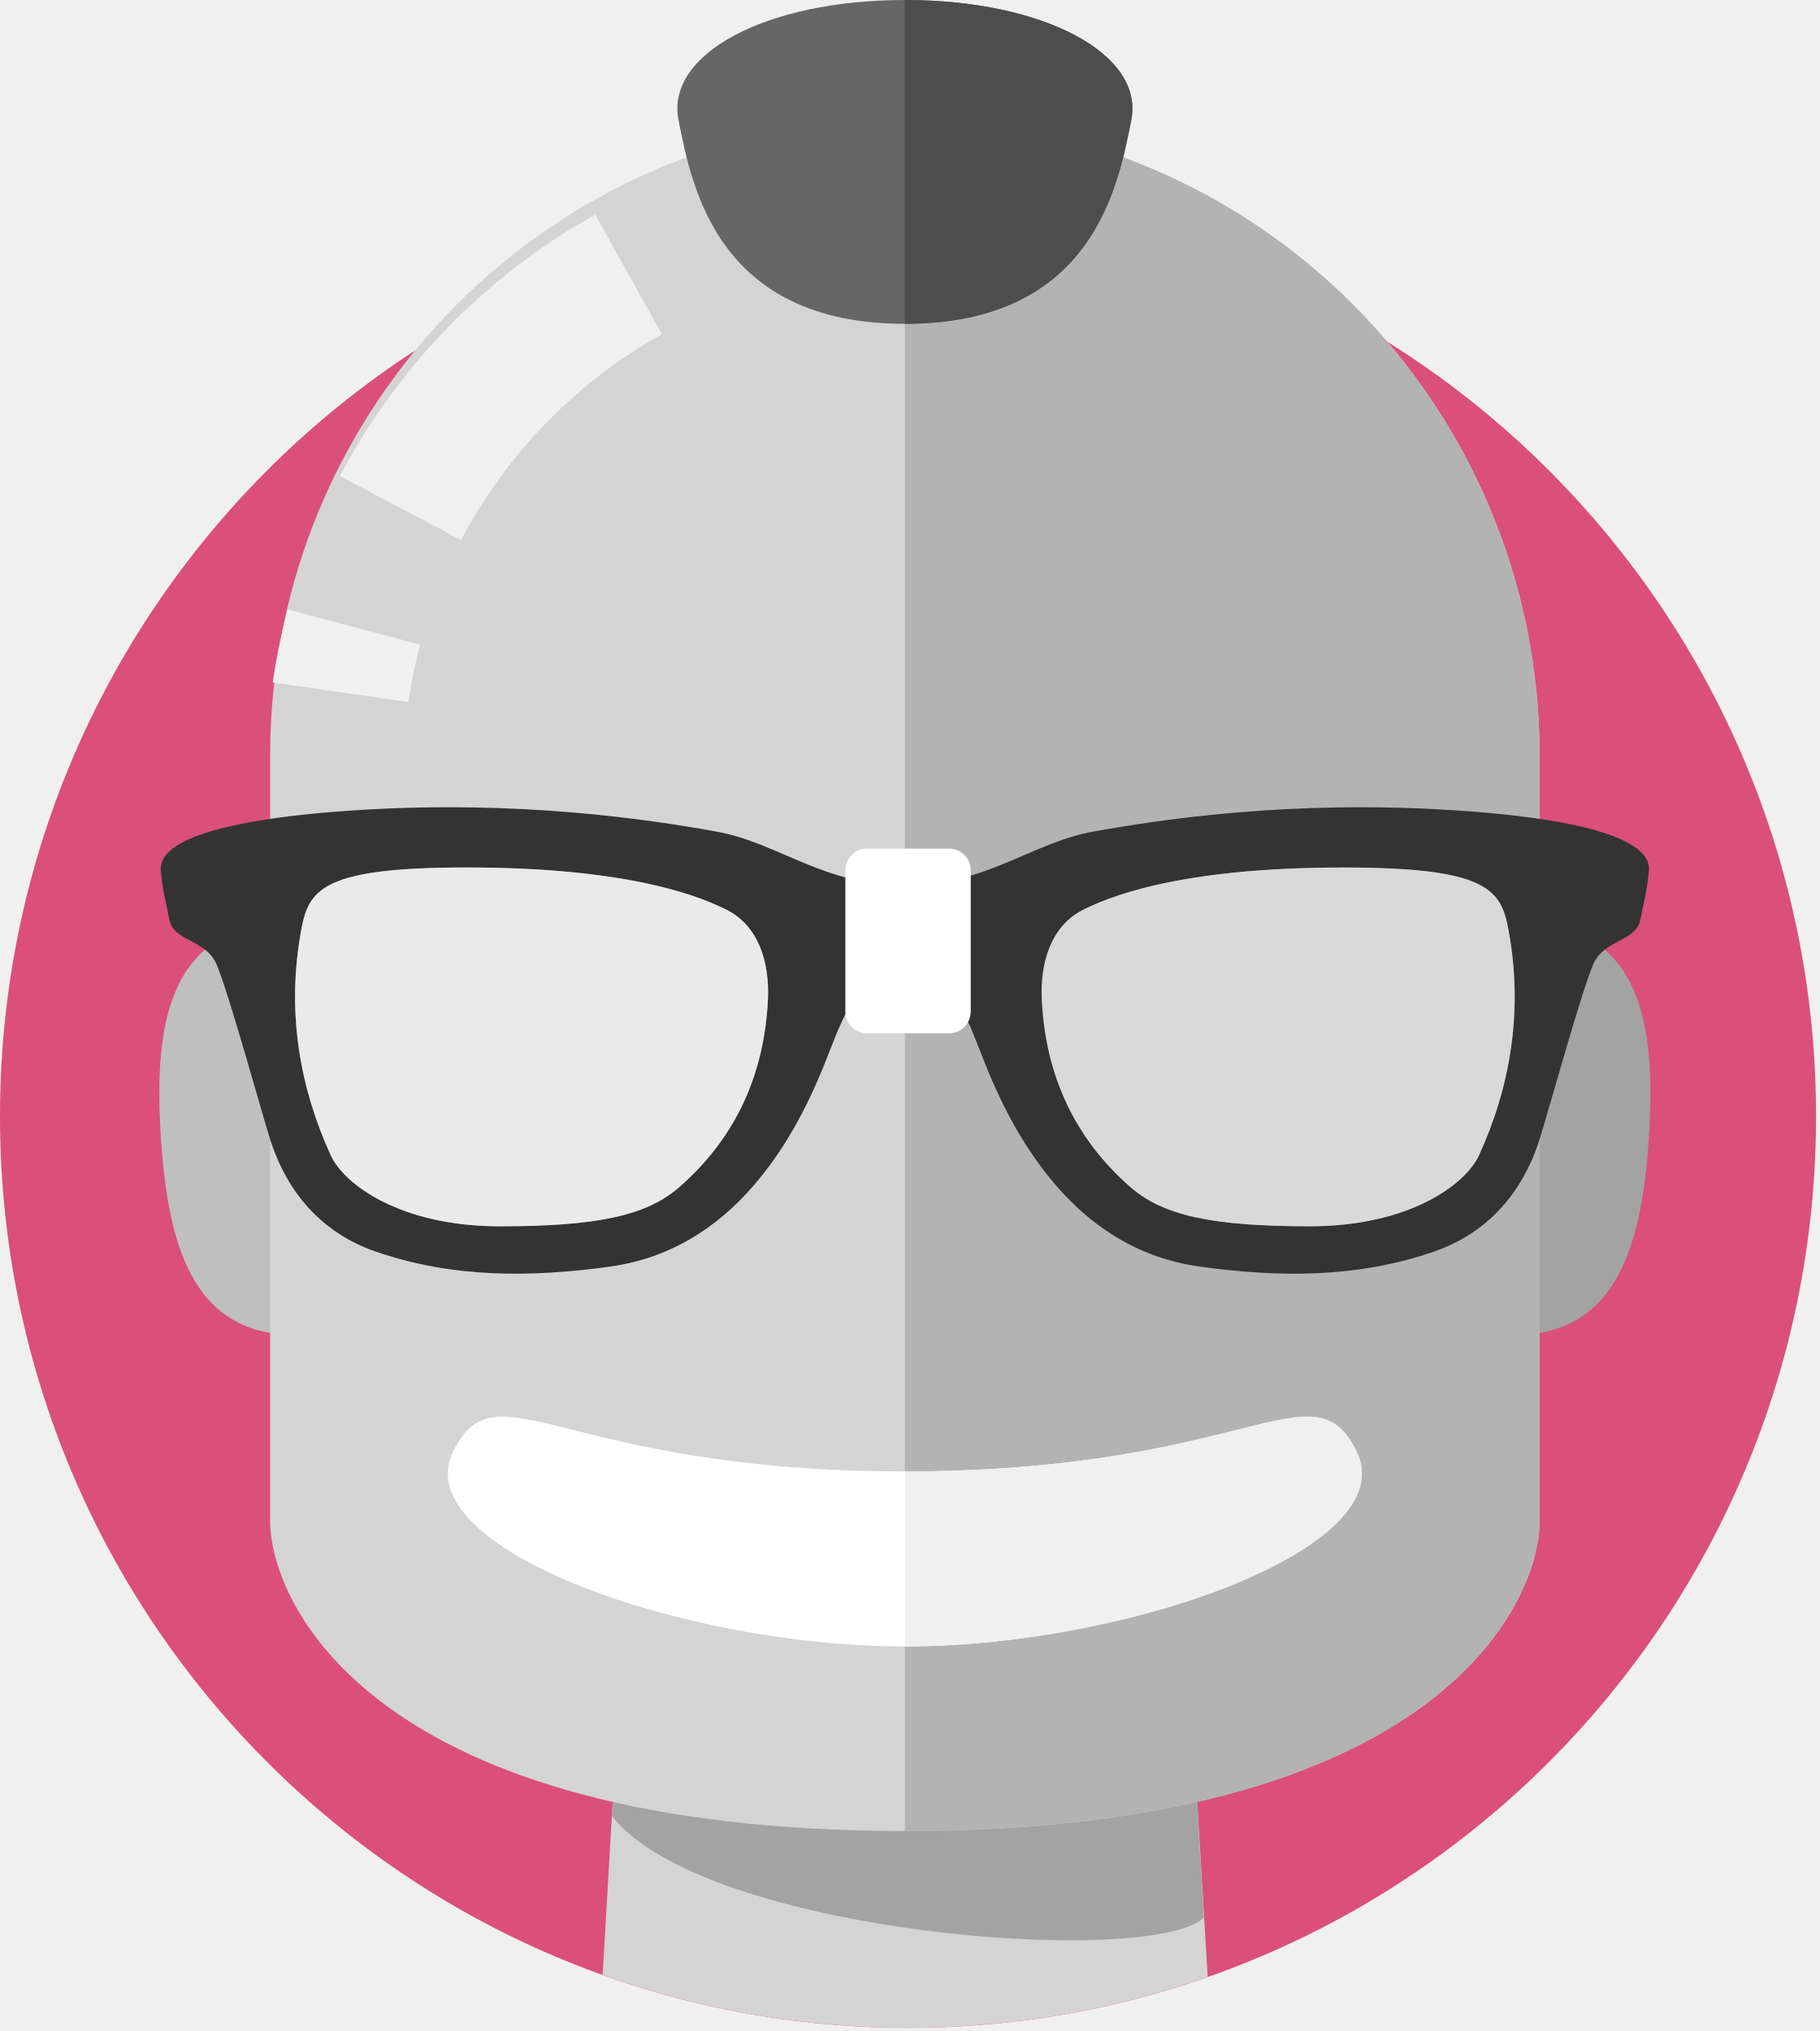
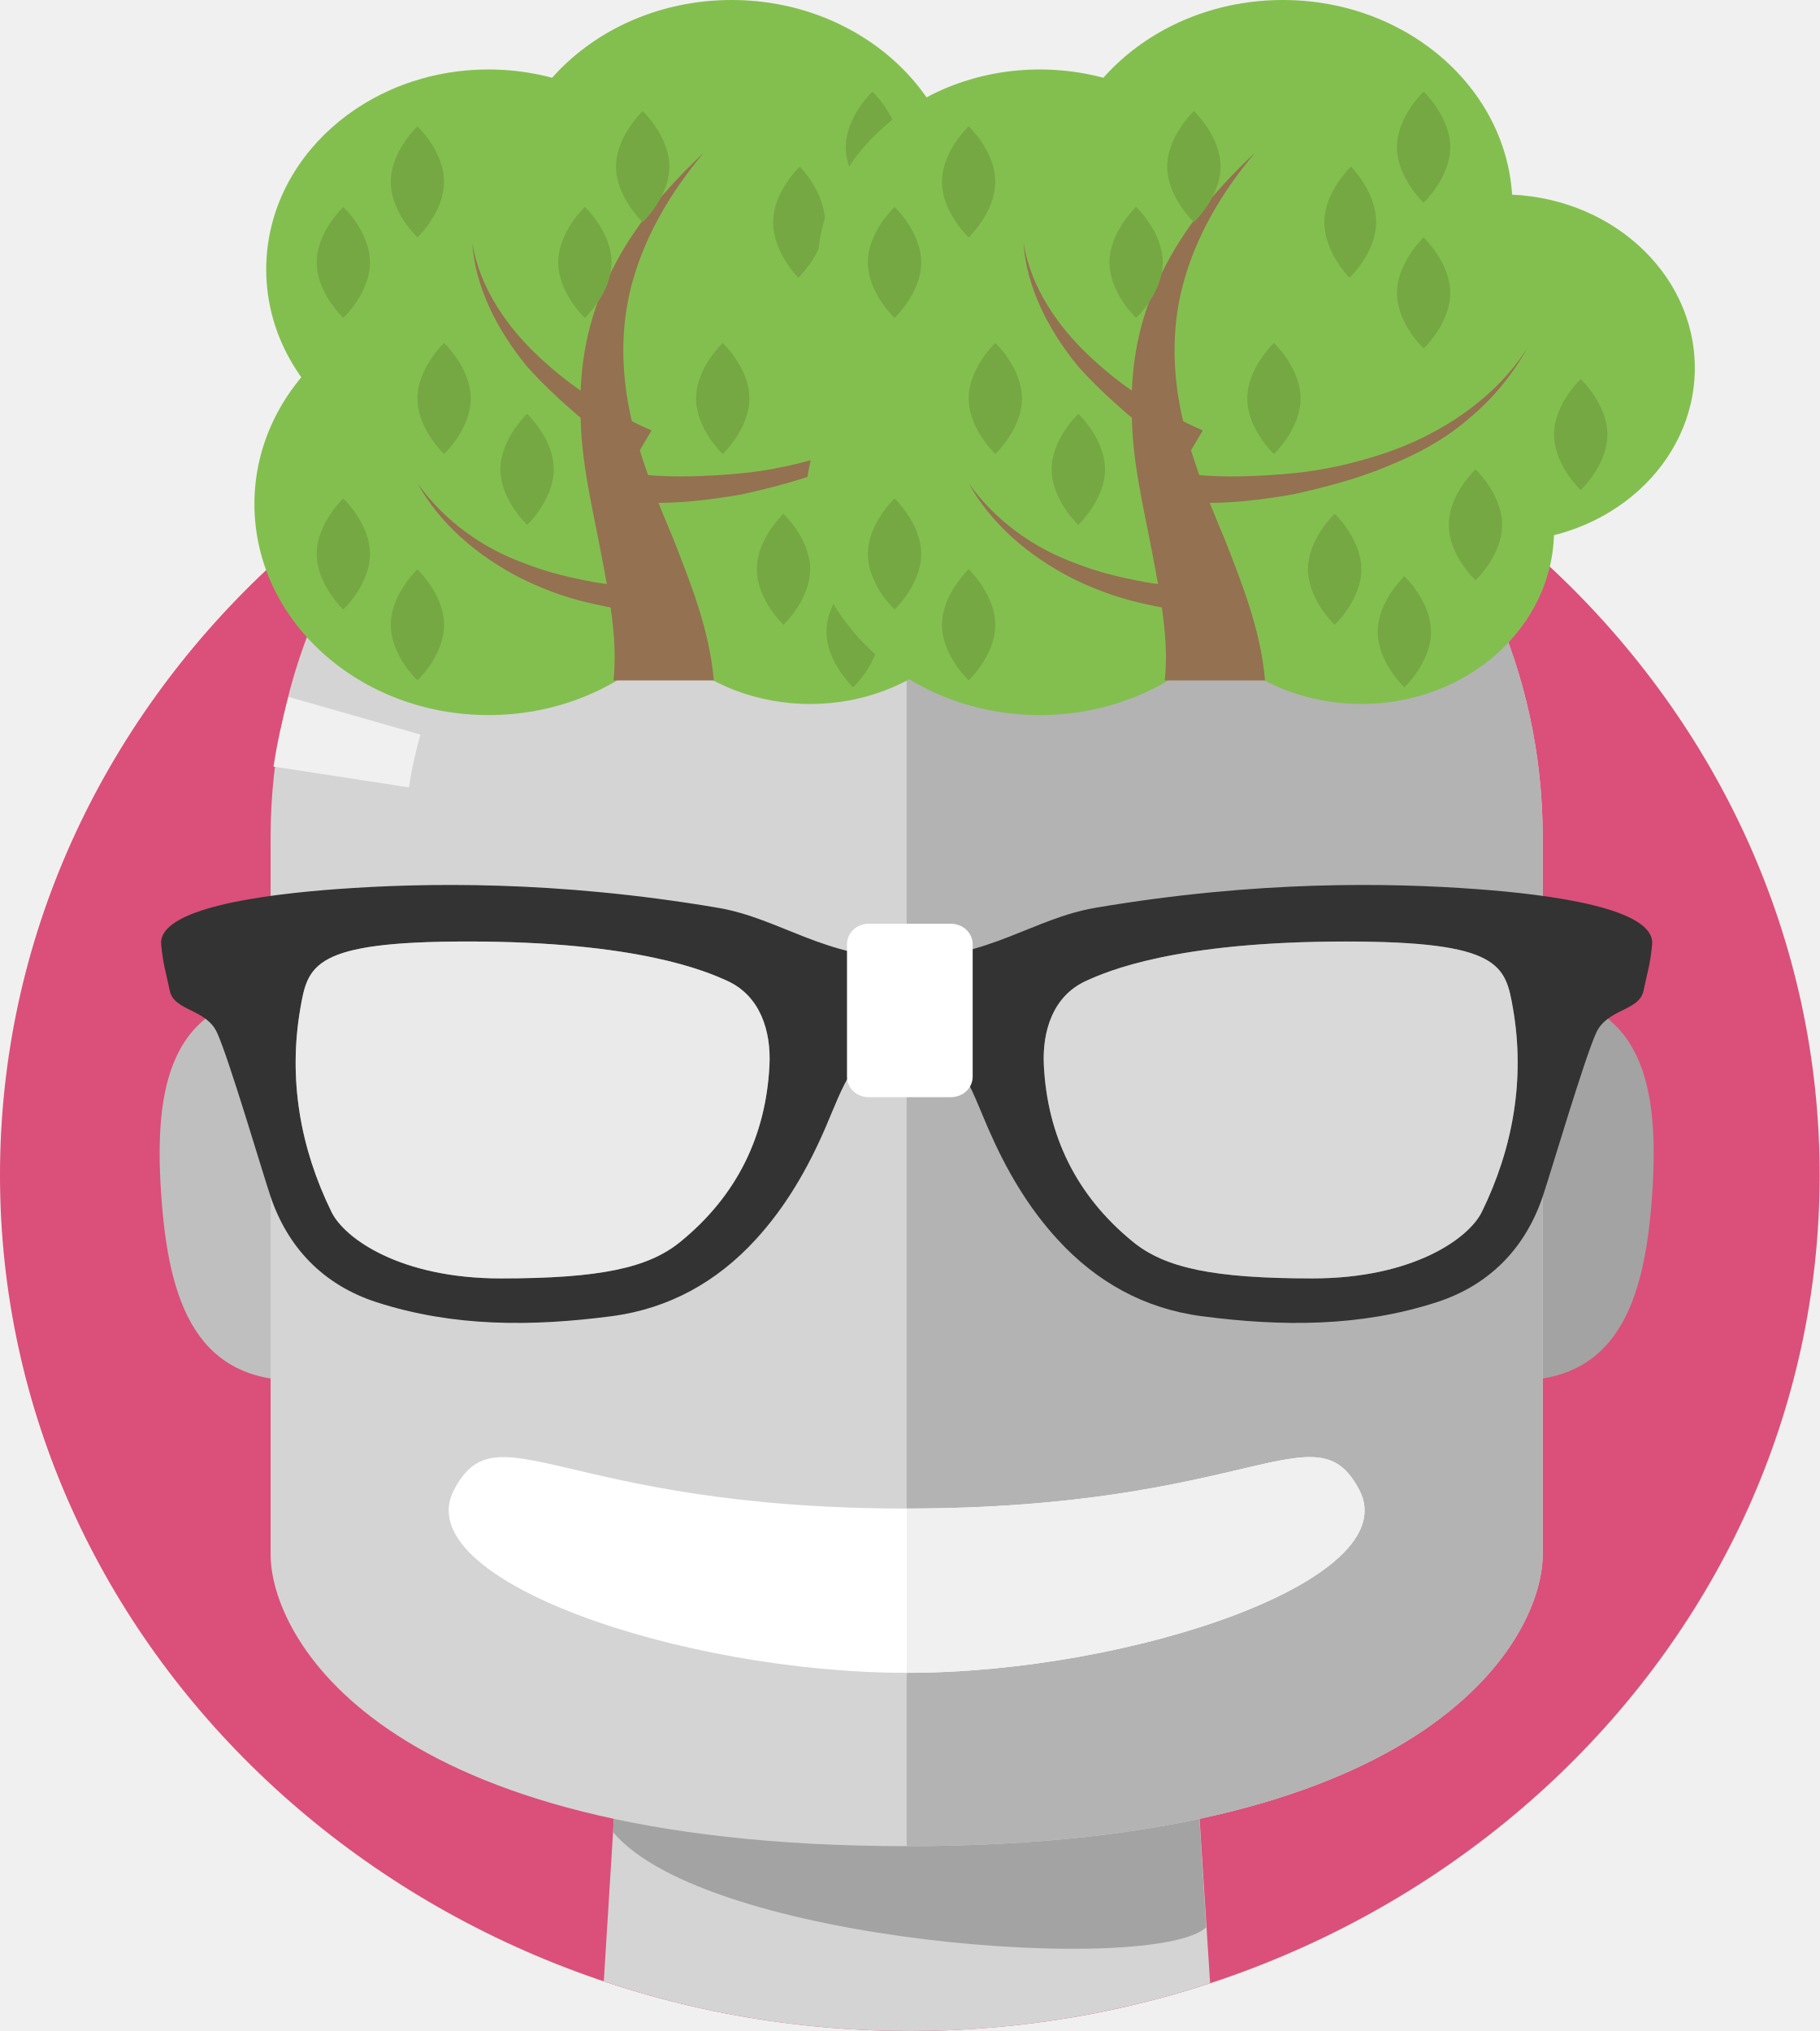
<svg xmlns="http://www.w3.org/2000/svg" width="43" height="48" viewBox="0 0 43 48" fill="none">
-   <path d="M21.458 47.926C33.308 47.926 42.915 38.28 42.915 26.381C42.915 14.481 33.308 4.835 21.458 4.835C9.607 4.835 0 14.481 0 26.381C0 38.28 9.607 47.926 21.458 47.926Z" fill="#DA507A" />
-   <path fill-rule="evenodd" clip-rule="evenodd" d="M14.24 46.675C16.496 47.484 18.925 47.926 21.458 47.926C23.939 47.926 26.322 47.501 28.539 46.723L28.154 40.286H14.613L14.24 46.675Z" fill="#D4D4D4" />
-   <path fill-rule="evenodd" clip-rule="evenodd" d="M36.09 21.786C33.407 21.613 34.311 23.865 34.139 26.559C33.967 29.254 32.782 31.371 35.466 31.544C38.15 31.717 38.792 29.565 38.965 26.87C39.136 24.176 38.774 21.959 36.09 21.786Z" fill="#A3A3A3" />
-   <path fill-rule="evenodd" clip-rule="evenodd" d="M28.447 45.318L28.153 40.286H14.613L14.459 42.92C16.664 45.723 27.223 46.513 28.447 45.318V45.318Z" fill="#A3A3A3" />
-   <path fill-rule="evenodd" clip-rule="evenodd" d="M6.676 21.786C9.359 21.613 8.455 23.865 8.627 26.559C8.799 29.254 9.984 31.371 7.3 31.544C4.616 31.717 3.974 29.565 3.801 26.87C3.629 24.176 3.992 21.959 6.676 21.786Z" fill="#BFBFBF" />
-   <path fill-rule="evenodd" clip-rule="evenodd" d="M21.383 2.804C13.098 2.804 6.383 9.547 6.383 17.865V35.936C6.383 37.926 8.849 43.273 21.383 43.273C33.917 43.273 36.383 37.927 36.383 35.937V17.866C36.383 9.547 29.668 2.804 21.383 2.804Z" fill="#D4D4D4" />
-   <path fill-rule="evenodd" clip-rule="evenodd" d="M21.383 43.273C33.917 43.273 36.383 37.927 36.383 35.937V17.866C36.383 9.547 29.668 2.804 21.383 2.804V43.273Z" fill="#B3B3B3" />
-   <path d="M8.363 14.82C8.228 15.327 8.122 15.842 8.047 16.361" stroke="#F0F0F0" stroke-width="3.238" />
-   <path d="M14.854 6.486C12.563 7.763 10.691 9.681 9.463 12.007" stroke="#F0F0F0" stroke-width="3.238" />
-   <path fill-rule="evenodd" clip-rule="evenodd" d="M34.809 19.181C32.775 19.023 29.662 18.959 25.832 19.654C24.367 19.919 23.317 20.924 21.383 20.924C19.449 20.924 18.399 19.919 16.934 19.654C13.104 18.959 9.991 19.023 7.956 19.181C6.225 19.316 3.714 19.661 3.801 20.58C3.851 21.108 3.903 21.222 4.004 21.741C4.104 22.255 4.862 22.19 5.121 22.799C5.4 23.453 6.177 26.267 6.376 26.903C6.776 28.181 7.604 29.14 8.884 29.581C10.698 30.207 12.546 30.194 14.421 29.933C15.789 29.742 16.912 29.06 17.817 28.009C18.534 27.176 19.044 26.225 19.457 25.213C19.662 24.711 19.836 24.188 20.111 23.727C20.274 23.454 20.588 23.138 20.87 23.096C21.06 23.068 21.229 23.046 21.383 23.035C21.536 23.046 21.706 23.068 21.895 23.096C22.178 23.137 22.491 23.454 22.654 23.727C22.93 24.188 23.104 24.711 23.308 25.213C23.721 26.225 24.231 27.176 24.948 28.009C25.853 29.06 26.976 29.742 28.345 29.933C30.219 30.194 32.067 30.207 33.881 29.582C35.161 29.14 35.989 28.181 36.389 26.902C36.589 26.267 37.365 23.453 37.645 22.799C37.904 22.191 38.661 22.256 38.762 21.741C38.863 21.222 38.914 21.108 38.964 20.58C39.052 19.661 36.541 19.316 34.809 19.181ZM18.147 23.616C18.064 25.382 17.39 26.89 16.048 28.059C15.29 28.719 14.149 28.982 11.809 28.982C9.441 28.982 8.124 27.975 7.819 27.31C7.081 25.703 6.796 23.965 7.082 22.193C7.26 21.093 7.384 20.501 11.024 20.501C15.056 20.501 16.66 21.254 17.151 21.492C17.933 21.872 18.187 22.757 18.147 23.616ZM34.947 27.31C34.641 27.975 33.325 28.982 30.956 28.982C28.616 28.982 27.476 28.72 26.718 28.059C25.376 26.89 24.701 25.382 24.619 23.616C24.578 22.758 24.832 21.872 25.614 21.492C26.106 21.254 27.709 20.502 31.742 20.502C35.381 20.502 35.505 21.093 35.684 22.194C35.97 23.965 35.685 25.703 34.947 27.31V27.31Z" fill="#333333" />
-   <path opacity="0.5" fill-rule="evenodd" clip-rule="evenodd" d="M18.147 23.617C18.064 25.383 17.389 26.891 16.048 28.06C15.29 28.72 14.149 28.982 11.809 28.982C9.44 28.982 8.124 27.976 7.819 27.31C7.081 25.704 6.796 23.966 7.082 22.194C7.26 21.093 7.384 20.502 11.023 20.502C15.056 20.502 16.66 21.254 17.151 21.493C17.933 21.872 18.187 22.758 18.147 23.617H18.147ZM34.947 27.31C34.641 27.976 33.325 28.982 30.956 28.982C28.616 28.982 27.476 28.72 26.718 28.059C25.376 26.891 24.701 25.383 24.619 23.617C24.578 22.758 24.832 21.872 25.614 21.493C26.106 21.255 27.709 20.502 31.742 20.502C35.381 20.502 35.505 21.093 35.683 22.195C35.97 23.966 35.685 25.704 34.947 27.311V27.31Z" fill="white" />
-   <path fill-rule="evenodd" clip-rule="evenodd" d="M22.939 23.907C22.939 23.974 22.926 24.041 22.9 24.103C22.875 24.166 22.837 24.222 22.79 24.27C22.742 24.317 22.686 24.355 22.624 24.381C22.562 24.407 22.495 24.42 22.428 24.42H20.487C20.351 24.42 20.221 24.366 20.125 24.27C20.03 24.174 19.976 24.043 19.976 23.907V20.569C19.976 20.502 19.989 20.435 20.015 20.372C20.04 20.31 20.078 20.254 20.125 20.206C20.173 20.158 20.229 20.12 20.291 20.095C20.353 20.069 20.42 20.056 20.487 20.056H22.428C22.495 20.056 22.562 20.069 22.624 20.095C22.686 20.12 22.742 20.158 22.79 20.206C22.837 20.253 22.875 20.31 22.901 20.372C22.926 20.435 22.939 20.502 22.939 20.569V23.907Z" fill="white" />
-   <path fill-rule="evenodd" clip-rule="evenodd" d="M32.056 34.302C31.022 32.209 29.526 34.775 21.383 34.775C13.239 34.775 11.744 32.209 10.709 34.302C9.591 36.566 16.086 38.911 21.383 38.911C26.68 38.911 33.175 36.566 32.056 34.302Z" fill="white" />
-   <path fill-rule="evenodd" clip-rule="evenodd" d="M32.056 34.302C31.022 32.209 29.526 34.775 21.383 34.775V38.911C26.68 38.911 33.175 36.566 32.056 34.302V34.302Z" fill="#F0F0F0" />
-   <path fill-rule="evenodd" clip-rule="evenodd" d="M21.383 0C18.098 0 15.724 1.275 16.034 2.838C16.343 4.4 16.947 7.653 21.383 7.653C25.82 7.653 26.423 4.4 26.733 2.838C27.042 1.275 24.668 0 21.383 0Z" fill="#666666" />
-   <path fill-rule="evenodd" clip-rule="evenodd" d="M21.383 0C24.668 0 27.042 1.275 26.733 2.838C26.423 4.401 25.82 7.653 21.383 7.653V0Z" fill="#4D4D4D" />
+   <path d="M21.5 48C33.374 48 43 38.943 43 27.771C43 16.598 33.374 7.541 21.5 7.541C9.626 7.541 0 16.598 0 27.771C0 38.943 9.626 48 21.5 48Z" fill="#DA507A" />
+   <path fill-rule="evenodd" clip-rule="evenodd" d="M14.268 46.826C16.528 47.585 18.962 48 21.5 48C23.986 48 26.374 47.602 28.596 46.871L28.209 40.827H14.641L14.268 46.826Z" fill="#D4D4D4" />
+   <path fill-rule="evenodd" clip-rule="evenodd" d="M36.161 23.456C33.473 23.294 34.379 25.408 34.206 27.938C34.034 30.468 32.847 32.456 35.536 32.618C38.225 32.781 38.869 30.76 39.042 28.23C39.214 25.7 38.85 23.619 36.161 23.456Z" fill="#A3A3A3" />
+   <path fill-rule="evenodd" clip-rule="evenodd" d="M28.503 45.551L28.209 40.827H14.641L14.487 43.3C16.697 45.932 27.276 46.673 28.503 45.551V45.551Z" fill="#A3A3A3" />
+   <path fill-rule="evenodd" clip-rule="evenodd" d="M6.689 23.456C9.378 23.294 8.472 25.408 8.644 27.938C8.817 30.468 10.004 32.456 7.314 32.618C4.625 32.781 3.982 30.76 3.809 28.23C3.636 25.7 4 23.619 6.689 23.456V23.456Z" fill="#BFBFBF" />
+   <path fill-rule="evenodd" clip-rule="evenodd" d="M21.425 5.634C13.124 5.634 6.395 11.965 6.395 19.776V36.743C6.395 38.611 8.867 43.631 21.425 43.631C33.984 43.631 36.455 38.612 36.455 36.743V19.776C36.455 11.965 29.726 5.634 21.425 5.634V5.634Z" fill="#D4D4D4" />
+   <path fill-rule="evenodd" clip-rule="evenodd" d="M21.425 43.631C33.984 43.631 36.455 38.612 36.455 36.743V19.776C36.455 11.965 29.726 5.634 21.425 5.634V43.631Z" fill="#B3B3B3" />
+   <path d="M8.379 16.916C8.243 17.392 8.138 17.875 8.063 18.363" stroke="#F0F0F0" stroke-width="3.238" />
+   <path d="M14.883 9.091C12.588 10.289 10.712 12.09 9.482 14.275" stroke="#F0F0F0" stroke-width="3.238" />
+   <path fill-rule="evenodd" clip-rule="evenodd" d="M34.878 21.012C32.84 20.863 29.721 20.803 25.883 21.455C24.415 21.705 23.363 22.648 21.425 22.648C19.488 22.648 18.435 21.705 16.968 21.455C13.13 20.803 10.011 20.863 7.972 21.012C6.238 21.138 3.722 21.462 3.809 22.325C3.859 22.821 3.91 22.928 4.012 23.415C4.112 23.898 4.871 23.837 5.131 24.409C5.411 25.023 6.189 27.665 6.388 28.262C6.789 29.462 7.619 30.363 8.902 30.777C10.719 31.364 12.571 31.352 14.449 31.107C15.82 30.927 16.946 30.287 17.852 29.301C18.57 28.519 19.082 27.625 19.495 26.676C19.7 26.204 19.875 25.712 20.151 25.28C20.314 25.024 20.628 24.727 20.911 24.688C21.101 24.661 21.27 24.64 21.425 24.631C21.579 24.64 21.749 24.661 21.939 24.688C22.222 24.727 22.535 25.024 22.699 25.28C22.975 25.713 23.149 26.204 23.354 26.676C23.768 27.625 24.279 28.519 24.998 29.3C25.904 30.287 27.029 30.927 28.401 31.107C30.279 31.352 32.13 31.364 33.948 30.777C35.23 30.363 36.06 29.462 36.461 28.262C36.661 27.664 37.439 25.023 37.719 24.409C37.979 23.837 38.738 23.899 38.838 23.415C38.939 22.928 38.991 22.821 39.041 22.325C39.129 21.463 36.613 21.138 34.878 21.012V21.012ZM18.183 25.176C18.1 26.834 17.424 28.25 16.079 29.347C15.32 29.968 14.177 30.214 11.832 30.214C9.459 30.214 8.14 29.269 7.834 28.644C7.095 27.136 6.809 25.503 7.096 23.84C7.274 22.806 7.398 22.251 11.045 22.251C15.086 22.251 16.692 22.958 17.185 23.181C17.968 23.538 18.223 24.369 18.183 25.176V25.176ZM35.016 28.644C34.709 29.269 33.391 30.214 31.017 30.214C28.673 30.214 27.53 29.968 26.77 29.347C25.426 28.25 24.75 26.834 24.667 25.176C24.627 24.37 24.881 23.538 25.665 23.182C26.157 22.958 27.764 22.252 31.805 22.252C35.451 22.252 35.575 22.806 35.754 23.84C36.041 25.503 35.755 27.136 35.016 28.644V28.644Z" fill="#333333" />
+   <path opacity="0.5" fill-rule="evenodd" clip-rule="evenodd" d="M18.183 25.175C18.1 26.834 17.424 28.25 16.079 29.347C15.32 29.967 14.177 30.213 11.832 30.213C9.459 30.213 8.14 29.268 7.834 28.643C7.094 27.136 6.809 25.503 7.096 23.84C7.274 22.806 7.398 22.251 11.045 22.251C15.086 22.251 16.692 22.957 17.185 23.181C17.968 23.538 18.223 24.369 18.183 25.175H18.183ZM35.016 28.643C34.709 29.268 33.391 30.213 31.017 30.213C28.673 30.213 27.53 29.967 26.77 29.347C25.426 28.25 24.75 26.834 24.667 25.175C24.627 24.369 24.881 23.538 25.665 23.182C26.157 22.958 27.764 22.251 31.805 22.251C35.451 22.251 35.575 22.806 35.754 23.84C36.041 25.503 35.755 27.136 35.016 28.644V28.643Z" fill="white" />
+   <path fill-rule="evenodd" clip-rule="evenodd" d="M22.985 25.448C22.985 25.511 22.971 25.574 22.946 25.632C22.92 25.691 22.882 25.744 22.834 25.789C22.787 25.834 22.73 25.869 22.668 25.893C22.606 25.917 22.54 25.93 22.473 25.93H20.527C20.391 25.93 20.261 25.879 20.165 25.789C20.069 25.698 20.015 25.576 20.015 25.448V22.314C20.015 22.251 20.028 22.188 20.054 22.13C20.08 22.071 20.118 22.018 20.165 21.973C20.213 21.928 20.269 21.893 20.331 21.869C20.393 21.844 20.46 21.832 20.527 21.832H22.473C22.54 21.832 22.606 21.844 22.669 21.869C22.731 21.893 22.787 21.928 22.835 21.973C22.882 22.018 22.92 22.071 22.946 22.13C22.971 22.188 22.985 22.251 22.985 22.314V25.448Z" fill="white" />
+   <path fill-rule="evenodd" clip-rule="evenodd" d="M32.119 35.208C31.083 33.243 29.584 35.652 21.425 35.652C13.265 35.652 11.767 33.243 10.73 35.208C9.61 37.333 16.118 39.535 21.425 39.535C26.732 39.535 33.24 37.333 32.119 35.208Z" fill="white" />
+   <path fill-rule="evenodd" clip-rule="evenodd" d="M32.119 35.208C31.083 33.243 29.584 35.652 21.425 35.652V39.535C26.732 39.535 33.24 37.333 32.119 35.208V35.208Z" fill="#F0F0F0" />
+   <path d="M11.545 16.9C14.601 16.9 17.078 14.667 17.078 11.912C17.078 9.157 14.601 6.924 11.545 6.924C8.489 6.924 6.012 9.157 6.012 11.912C6.012 14.667 8.489 16.9 11.545 16.9Z" fill="#83BF4F" />
+   <path d="M11.544 11.093C14.446 11.093 16.798 8.977 16.798 6.367C16.798 3.757 14.446 1.642 11.544 1.642C8.643 1.642 6.291 3.757 6.291 6.367C6.291 8.977 8.643 11.093 11.544 11.093Z" fill="#83BF4F" />
+   <path d="M17.288 9.779C20.286 9.779 22.717 7.59 22.717 4.89C22.717 2.189 20.286 0 17.288 0C14.29 0 11.86 2.189 11.86 4.89C11.86 7.59 14.29 9.779 17.288 9.779Z" fill="#83BF4F" />
+   <path d="M22.471 12.799C24.986 12.799 27.024 10.962 27.024 8.697C27.024 6.431 24.986 4.595 22.471 4.595C19.957 4.595 17.919 6.431 17.919 8.697C17.919 10.962 19.957 12.799 22.471 12.799Z" fill="#83BF4F" />
+   <path d="M19.145 16.638C21.659 16.638 23.697 14.801 23.697 12.536C23.697 10.27 21.659 8.434 19.145 8.434C16.63 8.434 14.592 10.27 14.592 12.536C14.592 14.801 16.63 16.638 19.145 16.638Z" fill="#83BF4F" />
+   <path d="M14.498 16.081C14.6 15.11 14.397 14.091 14.194 13.024C13.991 11.956 13.72 10.864 13.72 9.748C13.686 8.632 13.889 7.492 14.431 6.449C14.939 5.406 15.717 4.46 16.631 3.61C15.853 4.532 15.277 5.527 14.972 6.57C14.668 7.589 14.668 8.657 14.871 9.676C15.074 10.695 15.48 11.714 15.92 12.757C16.326 13.8 16.767 14.892 16.868 16.081H14.498Z" fill="#947151" />
+   <path d="M15.257 11.224C15.958 11.29 16.728 11.257 17.463 11.191C18.199 11.125 18.934 10.961 19.635 10.732C20.335 10.502 21.001 10.174 21.596 9.747C22.191 9.32 22.717 8.795 23.102 8.172C22.752 8.795 22.296 9.386 21.701 9.878C21.141 10.371 20.475 10.732 19.74 11.027C19.039 11.322 18.269 11.519 17.534 11.683C16.763 11.815 15.993 11.913 15.187 11.88L15.257 11.224Z" fill="#947151" />
+   <path d="M15.047 10.764C14.522 10.469 14.067 10.141 13.646 9.812C13.226 9.451 12.806 9.058 12.456 8.664C11.755 7.811 11.23 6.793 11.16 5.743C11.335 6.793 11.965 7.712 12.736 8.434C13.121 8.795 13.541 9.123 13.997 9.419C14.452 9.714 14.942 9.977 15.397 10.173L15.047 10.764" fill="#947151" />
+   <path d="M15.607 14.505C15.012 14.472 14.452 14.373 13.891 14.242C13.331 14.111 12.806 13.914 12.28 13.652C11.265 13.126 10.389 12.372 9.864 11.42C10.494 12.306 11.405 12.962 12.421 13.323C12.911 13.52 13.471 13.652 13.996 13.75C14.522 13.848 15.082 13.881 15.607 13.848V14.505Z" fill="#947151" />
+   <path d="M8.743 13.093C8.743 13.815 8.113 14.406 8.113 14.406C8.113 14.406 7.483 13.815 7.483 13.093C7.483 12.371 8.113 11.78 8.113 11.78C8.113 11.78 8.743 12.371 8.743 13.093Z" fill="#75A843" />
+   <path d="M24.958 10.271C24.958 10.993 24.328 11.583 24.328 11.583C24.328 11.583 23.697 10.993 23.697 10.271C23.697 9.549 24.328 8.958 24.328 8.958C24.328 8.958 24.958 9.549 24.958 10.271Z" fill="#75A843" />
+   <path d="M10.494 14.768C10.494 15.49 9.864 16.08 9.864 16.08C9.864 16.08 9.234 15.49 9.234 14.768C9.234 14.046 9.864 13.455 9.864 13.455C9.864 13.455 10.494 14.046 10.494 14.768Z" fill="#75A843" />
+   <path d="M8.743 6.202C8.743 6.924 8.113 7.515 8.113 7.515C8.113 7.515 7.483 6.924 7.483 6.202C7.483 5.48 8.113 4.89 8.113 4.89C8.113 4.89 8.743 5.48 8.743 6.202Z" fill="#75A843" />
+   <path d="M10.494 4.298C10.494 5.02 9.864 5.611 9.864 5.611C9.864 5.611 9.234 5.02 9.234 4.298C9.234 3.576 9.864 2.985 9.864 2.985C9.864 2.985 10.494 3.576 10.494 4.298" fill="#75A843" />
+   <path d="M19.495 5.251C19.495 5.973 18.864 6.564 18.864 6.564C18.864 6.564 18.269 5.973 18.269 5.251C18.269 4.529 18.899 3.938 18.899 3.938C18.899 3.938 19.495 4.529 19.495 5.251Z" fill="#75A843" />
+   <path d="M21.246 3.479C21.246 4.201 20.615 4.791 20.615 4.791C20.615 4.791 19.985 4.201 19.985 3.479C19.985 2.757 20.615 2.166 20.615 2.166C20.615 2.166 21.246 2.757 21.246 3.479" fill="#75A843" />
+   <path d="M13.086 11.093C13.086 11.815 12.456 12.406 12.456 12.406C12.456 12.406 11.825 11.815 11.825 11.093C11.825 10.371 12.456 9.78 12.456 9.78C12.456 9.78 13.086 10.371 13.086 11.093Z" fill="#75A843" />
+   <path d="M11.125 9.418C11.125 10.14 10.494 10.731 10.494 10.731C10.494 10.731 9.864 10.14 9.864 9.418C9.864 8.696 10.494 8.105 10.494 8.105C10.494 8.105 11.125 8.696 11.125 9.418" fill="#75A843" />
+   <path d="M14.452 6.202C14.452 6.924 13.821 7.515 13.821 7.515C13.821 7.515 13.191 6.924 13.191 6.202C13.191 5.48 13.821 4.89 13.821 4.89C13.821 4.89 14.452 5.48 14.452 6.202Z" fill="#75A843" />
+   <path d="M15.818 3.938C15.818 4.66 15.187 5.25 15.187 5.25C15.187 5.25 14.557 4.66 14.557 3.938C14.557 3.216 15.187 2.625 15.187 2.625C15.187 2.625 15.818 3.216 15.818 3.938Z" fill="#75A843" />
+   <path d="M17.709 9.418C17.709 10.14 17.078 10.731 17.078 10.731C17.078 10.731 16.448 10.14 16.448 9.418C16.448 8.696 17.078 8.105 17.078 8.105C17.078 8.105 17.709 8.696 17.709 9.418" fill="#75A843" />
+   <path d="M22.471 12.405C22.471 13.126 21.841 13.717 21.841 13.717C21.841 13.717 21.211 13.126 21.211 12.405C21.211 11.682 21.841 11.092 21.841 11.092C21.841 11.092 22.471 11.682 22.471 12.405Z" fill="#75A843" />
+   <path d="M21.246 6.924C21.246 7.646 20.615 8.237 20.615 8.237C20.615 8.237 19.985 7.646 19.985 6.924C19.985 6.202 20.615 5.611 20.615 5.611C20.615 5.611 21.246 6.202 21.246 6.924Z" fill="#75A843" />
+   <path d="M19.145 13.454C19.145 14.176 18.514 14.767 18.514 14.767C18.514 14.767 17.884 14.176 17.884 13.454C17.884 12.732 18.514 12.142 18.514 12.142C18.514 12.142 19.145 12.732 19.145 13.454Z" fill="#75A843" />
+   <path d="M20.791 14.932C20.791 15.654 20.16 16.244 20.16 16.244C20.16 16.244 19.53 15.654 19.53 14.932C19.53 14.21 20.16 13.619 20.16 13.619C20.16 13.619 20.791 14.21 20.791 14.932Z" fill="#75A843" />
+   <path d="M24.571 16.9C27.627 16.9 30.104 14.667 30.104 11.912C30.104 9.157 27.627 6.924 24.571 6.924C21.515 6.924 19.038 9.157 19.038 11.912C19.038 14.667 21.515 16.9 24.571 16.9Z" fill="#83BF4F" />
+   <path d="M24.57 11.093C27.471 11.093 29.823 8.977 29.823 6.367C29.823 3.757 27.471 1.642 24.57 1.642C21.669 1.642 19.317 3.757 19.317 6.367C19.317 8.977 21.669 11.093 24.57 11.093Z" fill="#83BF4F" />
+   <path d="M30.314 9.779C33.312 9.779 35.742 7.59 35.742 4.89C35.742 2.189 33.312 0 30.314 0C27.316 0 24.886 2.189 24.886 4.89C24.886 7.59 27.316 9.779 30.314 9.779Z" fill="#83BF4F" />
+   <path d="M35.497 12.799C38.011 12.799 40.05 10.962 40.05 8.697C40.05 6.431 38.011 4.595 35.497 4.595C32.983 4.595 30.944 6.431 30.944 8.697C30.944 10.962 32.983 12.799 35.497 12.799Z" fill="#83BF4F" />
+   <path d="M32.17 16.638C34.684 16.638 36.723 14.801 36.723 12.536C36.723 10.27 34.684 8.434 32.17 8.434C29.656 8.434 27.617 10.27 27.617 12.536C27.617 14.801 29.656 16.638 32.17 16.638Z" fill="#83BF4F" />
+   <path d="M27.524 16.081C27.626 15.11 27.423 14.091 27.22 13.024C27.016 11.956 26.746 10.864 26.746 9.748C26.712 8.632 26.915 7.492 27.456 6.449C27.964 5.406 28.743 4.46 29.657 3.61C28.878 4.532 28.303 5.527 27.998 6.57C27.694 7.589 27.694 8.657 27.897 9.676C28.1 10.695 28.506 11.714 28.946 12.757C29.352 13.8 29.792 14.892 29.894 16.081H27.524Z" fill="#947151" />
+   <path d="M28.283 11.224C28.983 11.29 29.754 11.257 30.489 11.191C31.225 11.125 31.96 10.961 32.66 10.732C33.361 10.502 34.026 10.174 34.622 9.747C35.217 9.32 35.742 8.795 36.127 8.172C35.777 8.795 35.322 9.386 34.727 9.878C34.166 10.371 33.501 10.732 32.766 11.027C32.065 11.322 31.295 11.519 30.559 11.683C29.789 11.815 29.018 11.913 28.213 11.88L28.283 11.224Z" fill="#947151" />
+   <path d="M28.073 10.764C27.547 10.469 27.092 10.141 26.672 9.812C26.252 9.451 25.831 9.058 25.481 8.664C24.781 7.811 24.256 6.793 24.186 5.743C24.361 6.793 24.991 7.712 25.762 8.434C26.147 8.795 26.567 9.123 27.022 9.419C27.477 9.714 27.968 9.977 28.423 10.173L28.073 10.764" fill="#947151" />
+   <path d="M28.633 14.505C28.038 14.472 27.477 14.373 26.917 14.242C26.357 14.111 25.831 13.914 25.306 13.652C24.291 13.126 23.415 12.372 22.89 11.42C23.52 12.306 24.431 12.962 25.446 13.323C25.936 13.52 26.497 13.652 27.022 13.75C27.547 13.848 28.108 13.881 28.633 13.848V14.505Z" fill="#947151" />
+   <path d="M21.769 13.093C21.769 13.815 21.139 14.406 21.139 14.406C21.139 14.406 20.508 13.815 20.508 13.093C20.508 12.371 21.139 11.78 21.139 11.78C21.139 11.78 21.769 12.371 21.769 13.093Z" fill="#75A843" />
+   <path d="M37.984 10.271C37.984 10.993 37.353 11.583 37.353 11.583C37.353 11.583 36.723 10.993 36.723 10.271C36.723 9.549 37.353 8.958 37.353 8.958C37.353 8.958 37.984 9.549 37.984 10.271Z" fill="#75A843" />
+   <path d="M23.52 14.768C23.52 15.49 22.89 16.08 22.89 16.08C22.89 16.08 22.259 15.49 22.259 14.768C22.259 14.046 22.89 13.455 22.89 13.455C22.89 13.455 23.52 14.046 23.52 14.768Z" fill="#75A843" />
+   <path d="M21.769 6.202C21.769 6.924 21.139 7.515 21.139 7.515C21.139 7.515 20.508 6.924 20.508 6.202C20.508 5.48 21.139 4.89 21.139 4.89C21.139 4.89 21.769 5.48 21.769 6.202Z" fill="#75A843" />
+   <path d="M23.52 4.298C23.52 5.02 22.89 5.611 22.89 5.611C22.89 5.611 22.259 5.02 22.259 4.298C22.259 3.576 22.89 2.985 22.89 2.985C22.89 2.985 23.52 3.576 23.52 4.298" fill="#75A843" />
+   <path d="M32.52 5.251C32.52 5.973 31.89 6.564 31.89 6.564C31.89 6.564 31.295 5.973 31.295 5.251C31.295 4.529 31.925 3.938 31.925 3.938C31.925 3.938 32.52 4.529 32.52 5.251Z" fill="#75A843" />
+   <path d="M34.271 3.479C34.271 4.201 33.641 4.791 33.641 4.791C33.641 4.791 33.011 4.201 33.011 3.479C33.011 2.757 33.641 2.166 33.641 2.166C33.641 2.166 34.271 2.757 34.271 3.479" fill="#75A843" />
+   <path d="M26.112 11.093C26.112 11.815 25.481 12.406 25.481 12.406C25.481 12.406 24.851 11.815 24.851 11.093C24.851 10.371 25.481 9.78 25.481 9.78C25.481 9.78 26.112 10.371 26.112 11.093Z" fill="#75A843" />
+   <path d="M24.15 9.418C24.15 10.14 23.52 10.731 23.52 10.731C23.52 10.731 22.89 10.14 22.89 9.418C22.89 8.696 23.52 8.105 23.52 8.105C23.52 8.105 24.15 8.696 24.15 9.418" fill="#75A843" />
+   <path d="M27.477 6.202C27.477 6.924 26.847 7.515 26.847 7.515C26.847 7.515 26.217 6.924 26.217 6.202C26.217 5.48 26.847 4.89 26.847 4.89C26.847 4.89 27.477 5.48 27.477 6.202Z" fill="#75A843" />
+   <path d="M28.843 3.938C28.843 4.66 28.213 5.25 28.213 5.25C28.213 5.25 27.582 4.66 27.582 3.938C27.582 3.216 28.213 2.625 28.213 2.625C28.213 2.625 28.843 3.216 28.843 3.938Z" fill="#75A843" />
+   <path d="M30.734 9.418C30.734 10.14 30.104 10.731 30.104 10.731C30.104 10.731 29.474 10.14 29.474 9.418C29.474 8.696 30.104 8.105 30.104 8.105C30.104 8.105 30.734 8.696 30.734 9.418" fill="#75A843" />
+   <path d="M35.497 12.405C35.497 13.126 34.867 13.717 34.867 13.717C34.867 13.717 34.236 13.126 34.236 12.405C34.236 11.682 34.867 11.092 34.867 11.092C34.867 11.092 35.497 11.682 35.497 12.405Z" fill="#75A843" />
+   <path d="M34.271 6.924C34.271 7.646 33.641 8.237 33.641 8.237C33.641 8.237 33.011 7.646 33.011 6.924C33.011 6.202 33.641 5.611 33.641 5.611C33.641 5.611 34.271 6.202 34.271 6.924Z" fill="#75A843" />
+   <path d="M32.17 13.454C32.17 14.176 31.54 14.767 31.54 14.767C31.54 14.767 30.909 14.176 30.909 13.454C30.909 12.732 31.54 12.142 31.54 12.142C31.54 12.142 32.17 12.732 32.17 13.454Z" fill="#75A843" />
+   <path d="M33.816 14.932C33.816 15.654 33.186 16.244 33.186 16.244C33.186 16.244 32.555 15.654 32.555 14.932C32.555 14.21 33.186 13.619 33.186 13.619C33.186 13.619 33.816 14.21 33.816 14.932Z" fill="#75A843" />
</svg>
